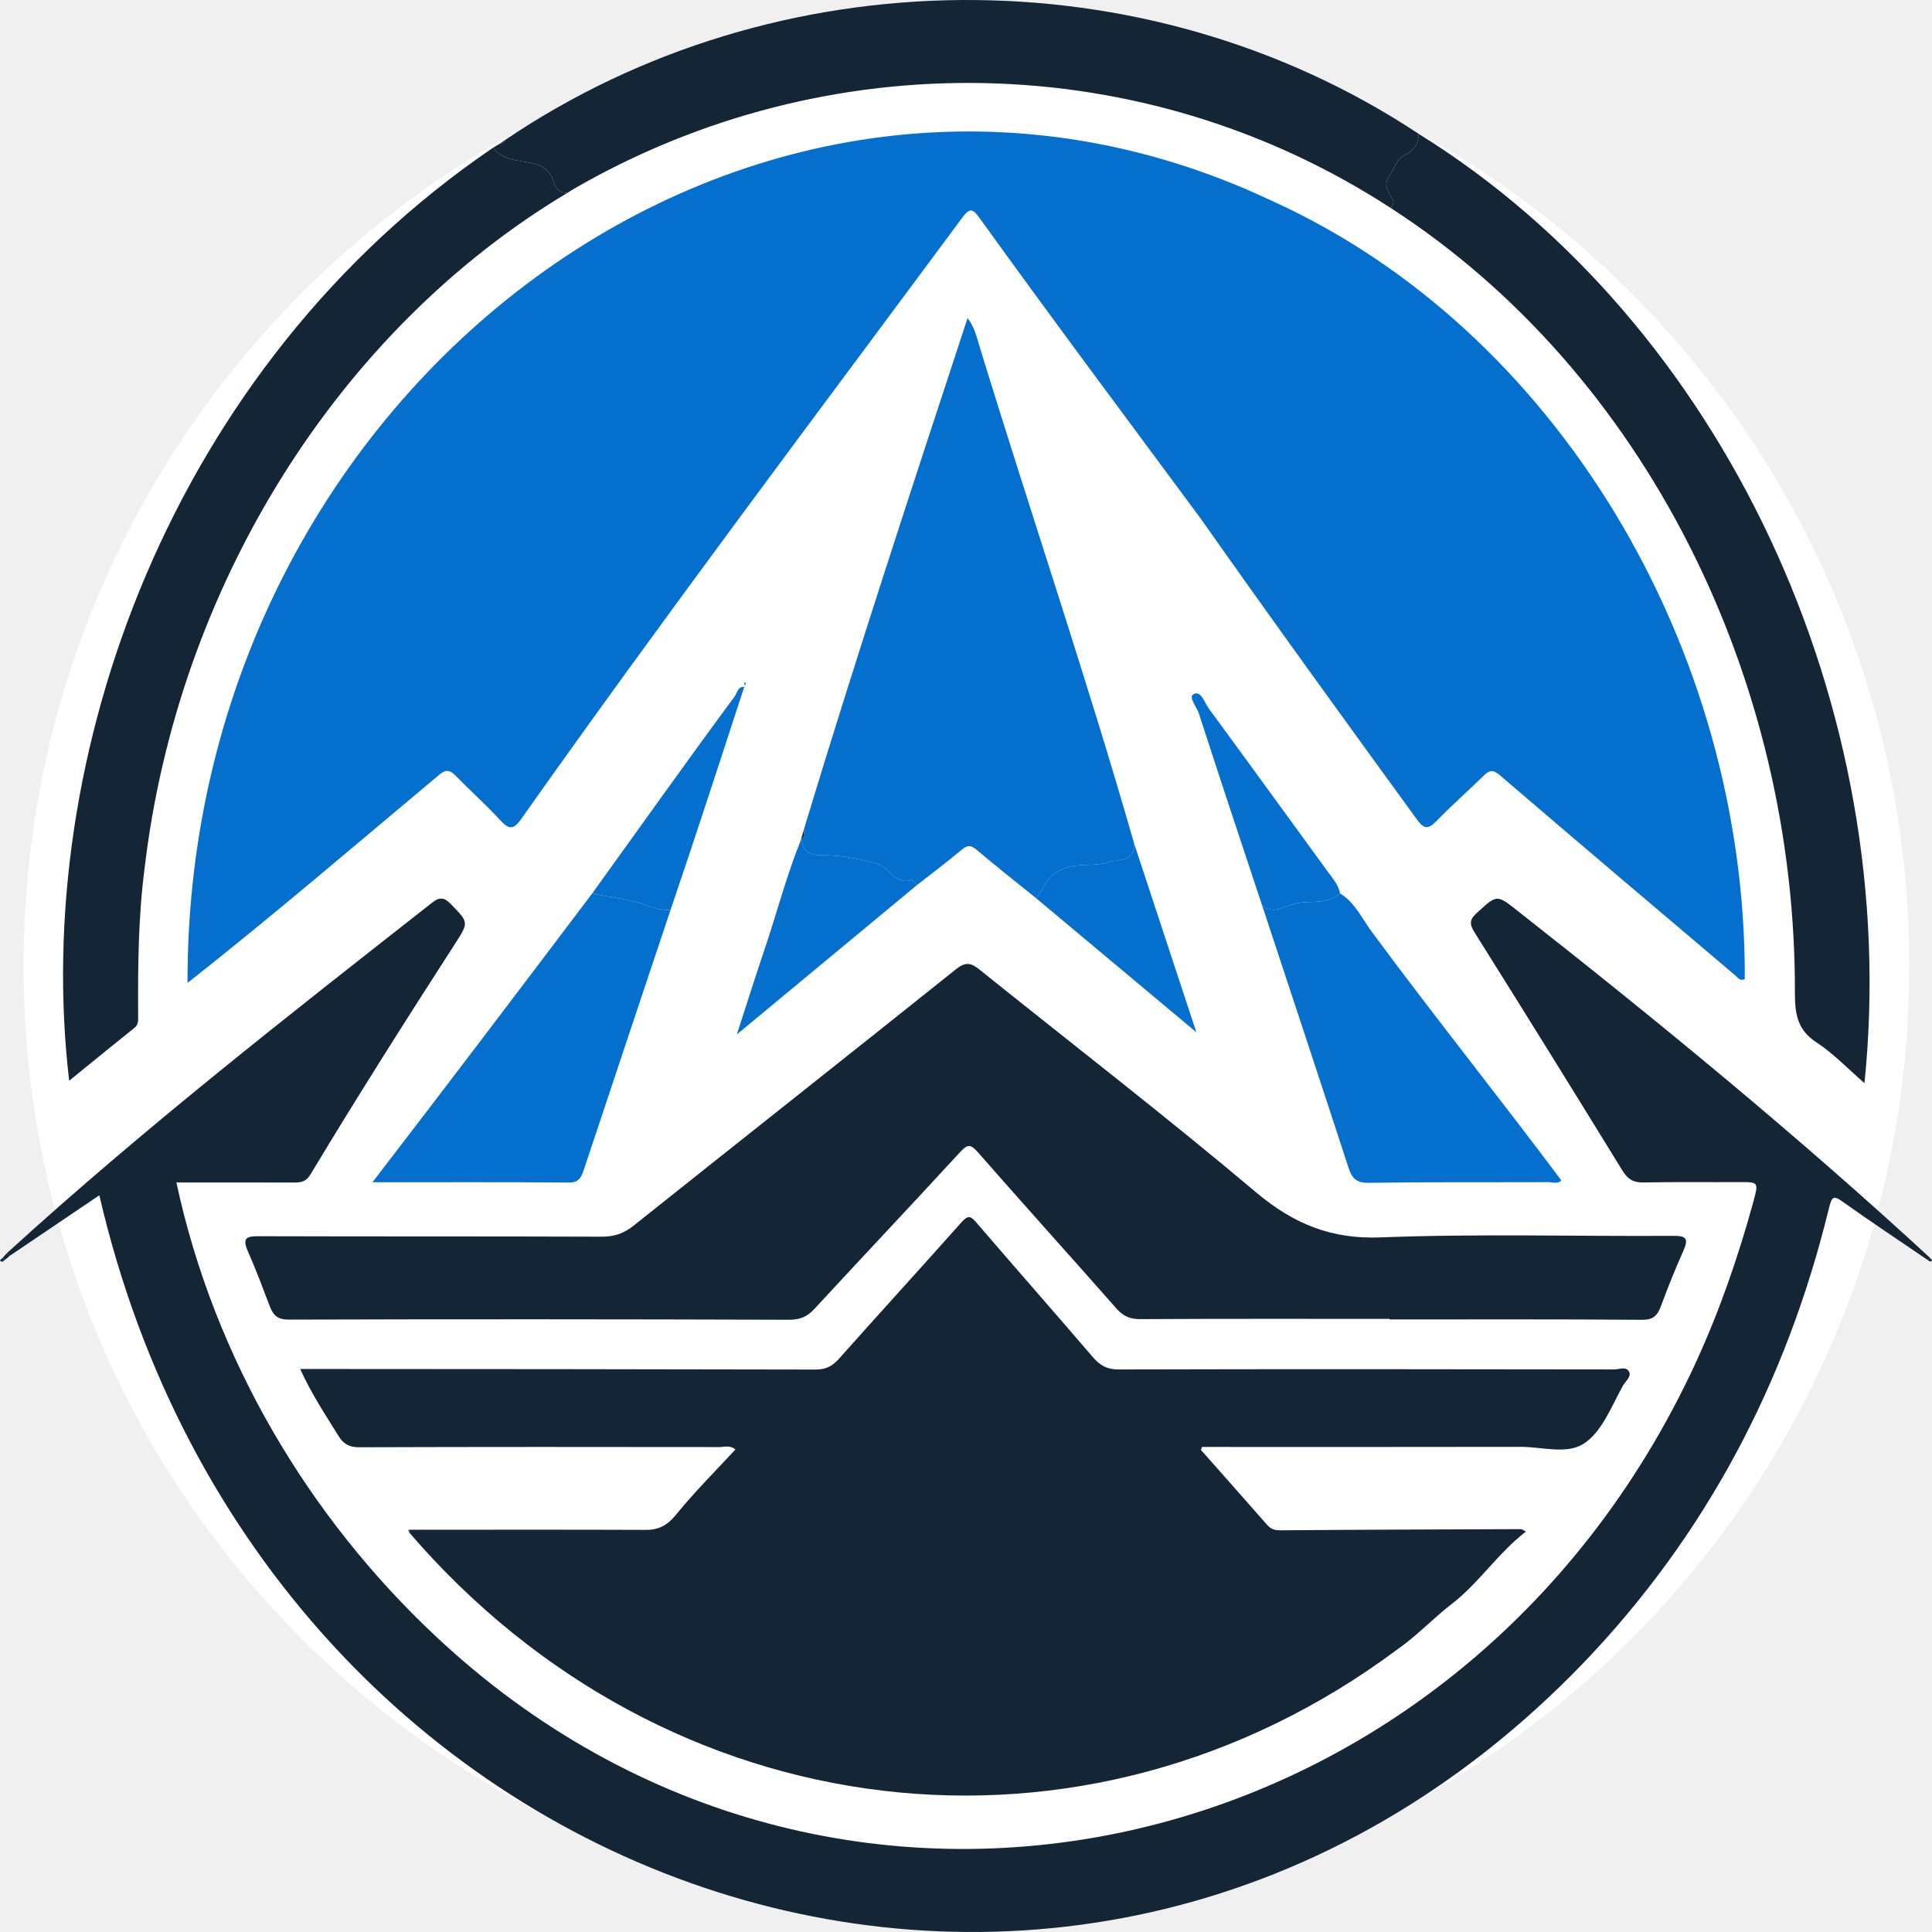
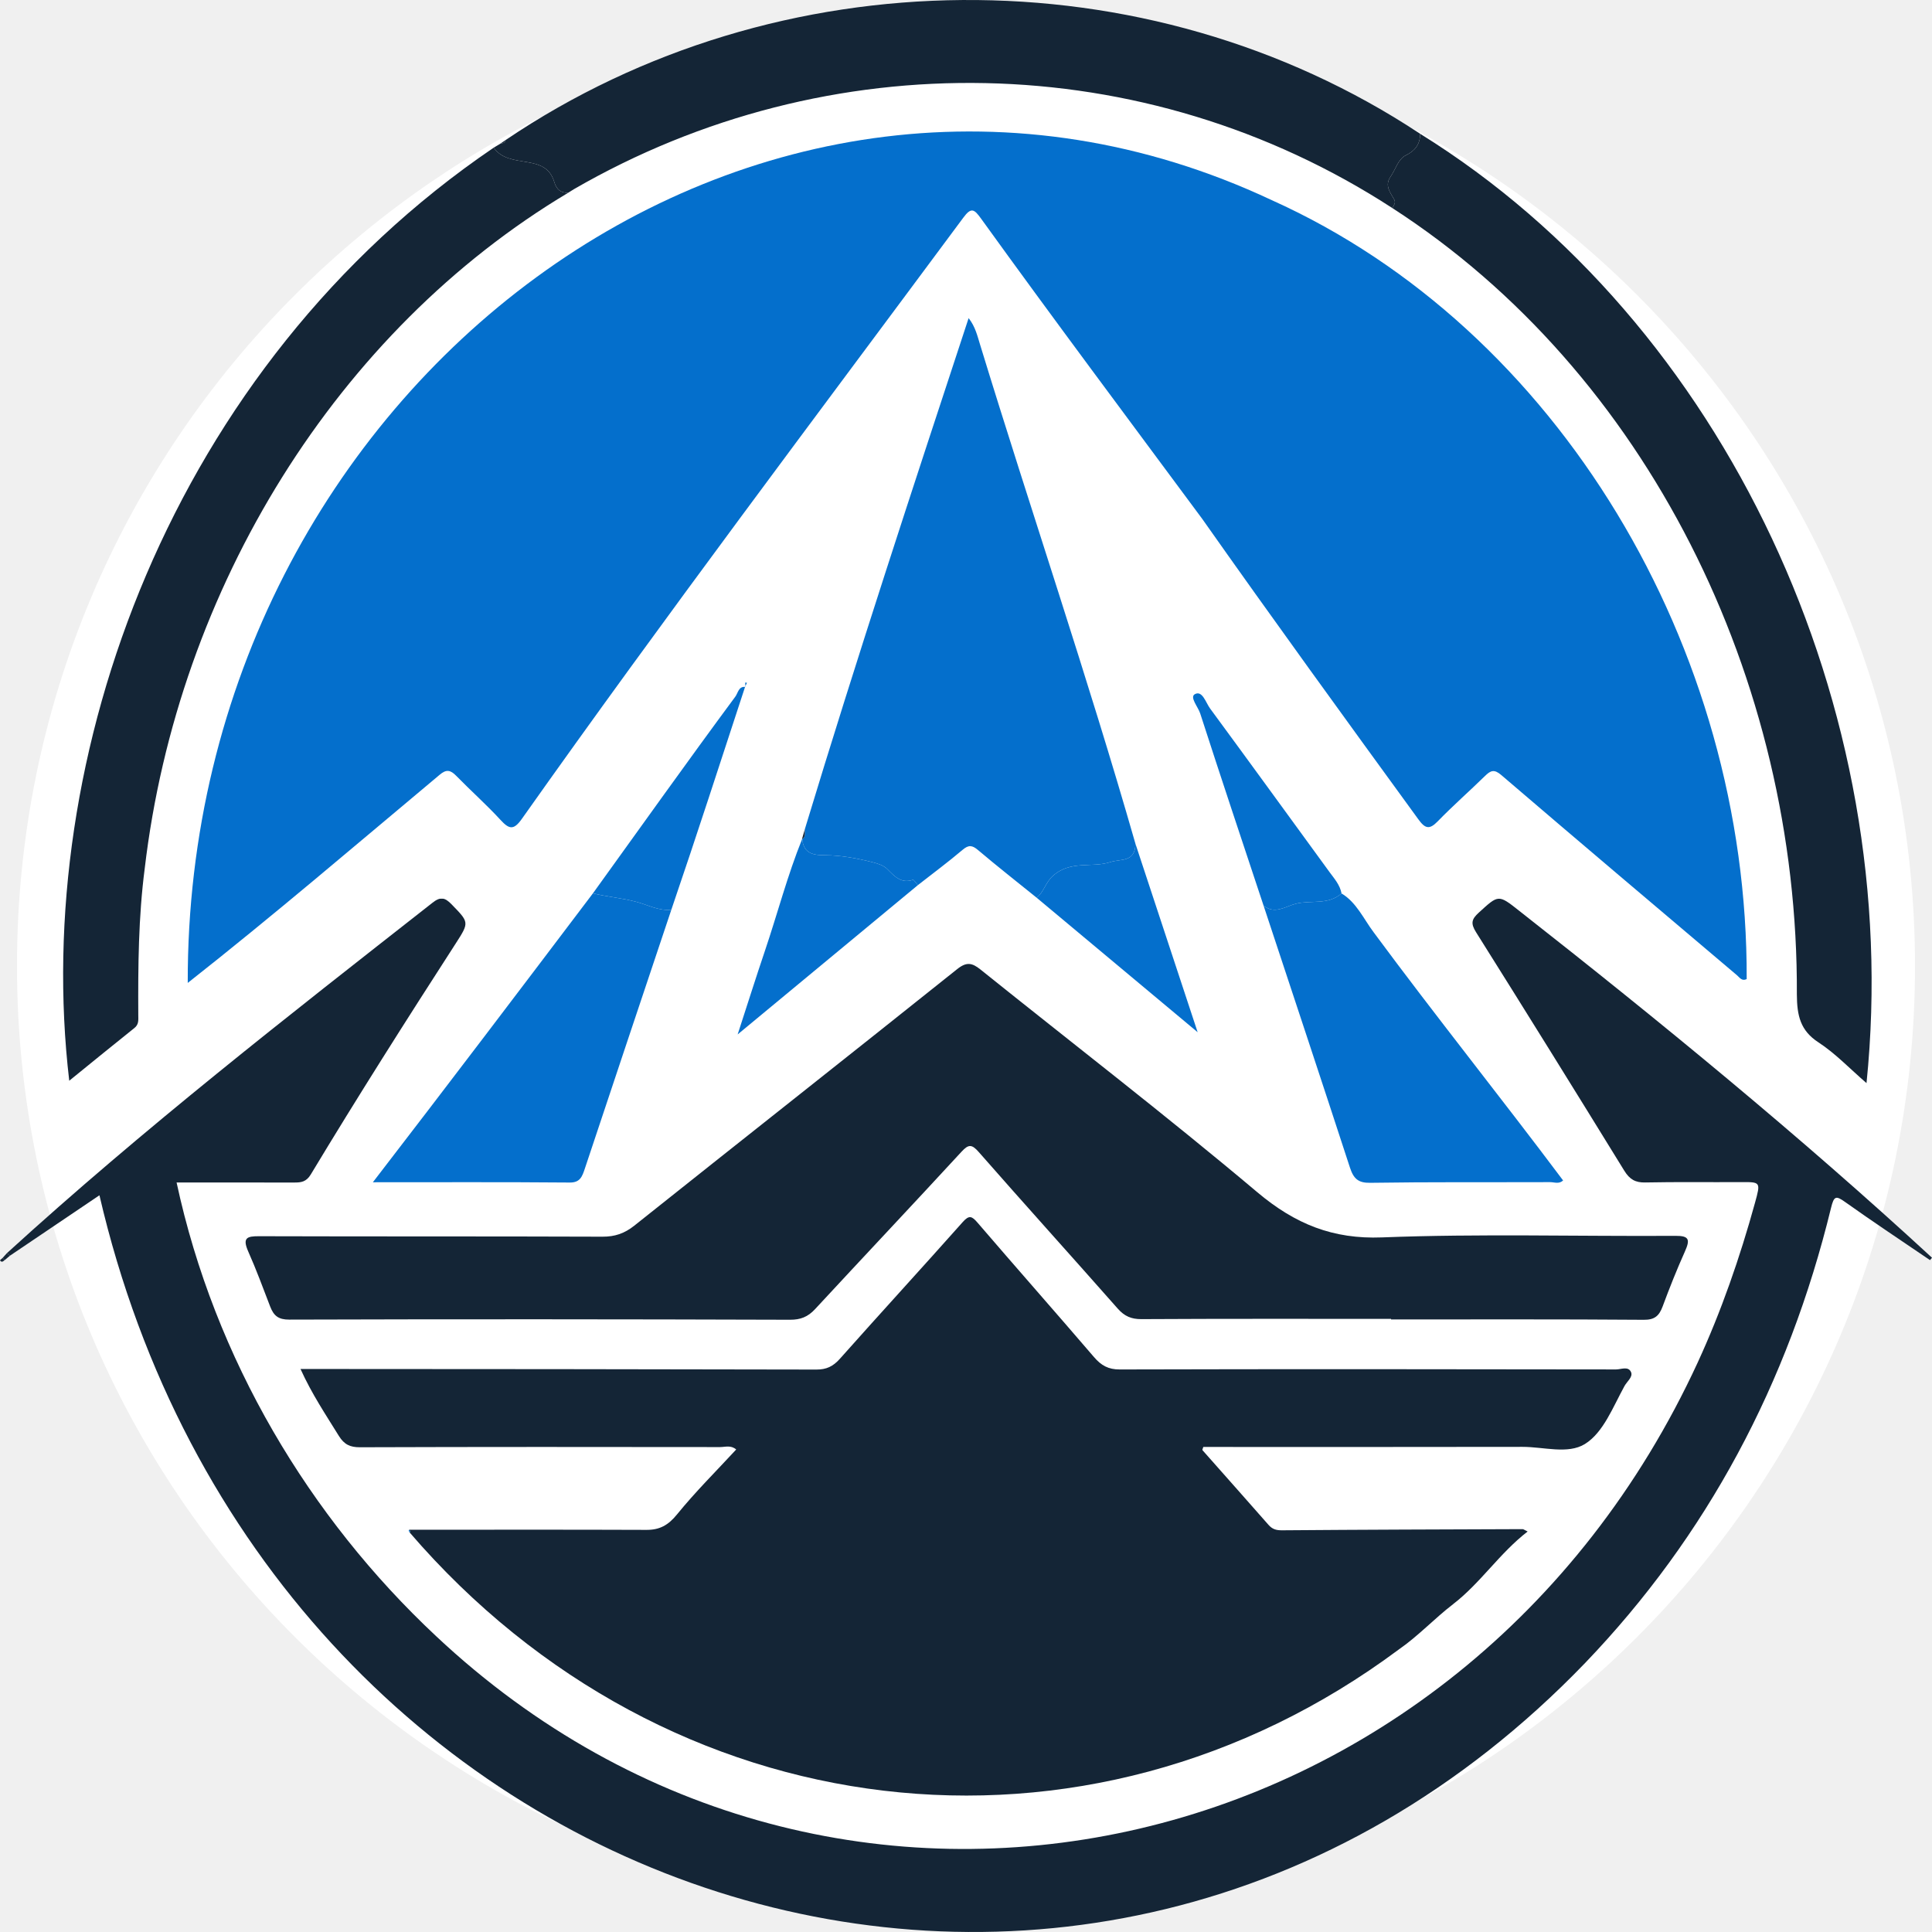
<svg xmlns="http://www.w3.org/2000/svg" height="2048" viewBox="0 0 2048 2048" width="2048">
  <mask id="a" fill="#fff">
-     <path d="m0 0h2038.399v1095.506h-2038.399z" fill="#fff" fill-rule="evenodd" />
-   </mask>
-   <mask id="b" fill="#fff">
-     <path d="m0 0h4.344v4.16h-4.344z" fill="#fff" fill-rule="evenodd" />
+     <path d="m0 0h2040.629v1095.506h-2040.629z" fill="#fff" fill-rule="evenodd" />
  </mask>
  <g fill="none" fill-rule="evenodd">
-     <ellipse cx="1024.5" cy="1024" fill="#fff" rx="999.5" ry="1006" />
-     <path d="m198.797 1041.948c-1.587-632.551 603.549-1085.793 1147.851-829.778 302.653 136.244 504.335 473.993 502.888 825.695-5.125 2.543-7.491-1.692-10.12-3.921-83.399-70.651-166.82-141.27-249.827-212.448-7.48-6.415-11.272-4.682-17.111 1.03-16.582 16.227-33.981 31.513-50.158 48.184-8.874 9.144-13.385 7.635-20.608-2.419-76.733-105.557-153.621-211.569-228.732-318.318-78.253-105.798-157.022-211.104-233.983-317.998-7.342-10.201-10.503-12.837-19.127-1.02-156.695 211.493-315.08 421.557-467.161 636.902-8.752 12.482-13.562 11.276-22.702 1.32-14.979-16.316-31.509-30.972-46.949-46.817-6.079-6.239-10.506-7.063-17.54-1.044-88.685 74.271-175.995 149.104-266.72 220.63" fill="#046fcc" />
+     <circle cx="1024" cy="1024" fill="#fff" r="1006" />
+     <path d="m199.014 1041.948c-1.589-632.551 604.21-1085.793 1149.107-829.778 302.984 136.244 504.887 473.993 503.438 825.695-5.13 2.543-7.499-1.692-10.131-3.921-83.49-70.651-167.002-141.27-250.101-212.448-7.488-6.415-11.285-4.682-17.129 1.03-16.6 16.227-34.018 31.513-50.213 48.184-8.884 9.144-13.4 7.635-20.631-2.419-76.817-105.557-153.789-211.569-228.982-318.318-78.339-105.798-157.194-211.104-234.239-317.998-7.35-10.201-10.514-12.837-19.148-1.02-156.867 211.493-315.424 421.557-467.672 636.902-8.762 12.482-13.576 11.276-22.727 1.32-14.995-16.316-31.543-30.972-47.001-46.817-6.085-6.239-10.518-7.063-17.559-1.044-88.782 74.271-176.188 149.104-267.012 220.63" fill="#046fcc" />
    <g fill="#142536">
-       <path d="m433.23 1621.599c83.828-.014 167.653-.196 251.482.131 13.632.052 22.795-4.827 32.115-16.32 19.502-24.061 41.457-45.831 62.723-68.893-5.688-4.889-11.702-2.549-17.143-2.556-127.129-.152-254.255-.252-381.381.196-10.24.034-16.569-2.873-22.24-12.082-13.725-22.273-28.348-43.899-40.592-70.895 182.331.1 364.036.155 546.296.61 10.442.028 17.576-3.232 24.812-11.383 43.131-48.584 87.002-96.407 130.127-144.994 6.819-7.686 9.718-6.277 15.694.689 40.896 47.675 82.418 94.732 123.285 142.438 7.717 9.006 15.254 13.178 27.21 13.143 175.197-.469 350.398-.3 525.598-.021 5.367.007 13.036-3.797 15.883 2.887 2.167 5.092-4.251 9.808-6.883 14.584-12.234 22.18-22.365 49.456-42.012 61.6-17.973 11.107-43.746 2.953-66.07 2.997-112.679.234-225.359.107-337.958.107-.404 1.395-1.257 2.994-.917 3.376 23.276 26.428 46.738 52.667 69.927 79.184 4.155 4.751 8.361 5.826 14.347 5.781 84.922-.668 169.846-.927 254.771-1.223.853-.003 1.706.775 5.296 2.518-29.758 22.931-49.767 54.541-79.077 77.107-19.451 14.976-37.033 33.894-57.414 47.967-331.036 246.714-774.377 193.733-1047.467-124.206.34-.248.984-.748.962-.785-.407-.686-.898-1.316-1.372-1.957" />
-       <path d="m0 375.863c144.39-131.796 297.655-251.34 450.519-371.347 8.361-6.663 13.122-5.778 20.172 1.499 18.589 19.183 19.079 19.004 4.662 41.36-52.214 80.972-103.844 162.372-153.627 245.094-4.751 7.893-10.205 8.575-17.3 8.561-41.076-.083-82.148-.041-124.805-.041 40.226 187.312 140.642 355.172 274.693 480.811 423.614 398.257 1087.405 249.635 1336.027-290.064 24.975-54.413 44.593-110.977 60.588-169.069 6.165-22.397 6.127-22.201-15.325-22.07-33.644.207-67.298-.317-100.929.372-10.224.21-16.367-3.132-22.096-12.444-51.967-84.524-104.248-168.828-156.968-252.815-5.922-9.436-4.722-13.826 2.879-20.761 20.791-18.966 20.58-19.569 42.406-2.267 149.504 117.512 296.918 238.362 437.502 368.057-.753.799-1.459 1.65-2.106 2.549-30.057-20.485-60.363-40.557-90.019-61.693-9.631-6.863-11.692-6.36-14.793 6.36-45.417 186.412-131.534 347.796-260.247 482.237-527.746 548.664-1397.275 264.043-1573.299-495.632-32.054 21.66-63.464 42.886-94.873 64.108-1.02-.934-2.042-1.871-3.062-2.804" mask="url(#a)" transform="translate(7.363 952.494)" />
-       <path d="m1472.968 1398.05c-88.128 0-176.252-.217-264.376.282-10.58.059-17.87-3.011-25.113-11.235-48.828-55.426-98.3-110.198-146.981-165.769-7.377-8.417-10.801-8.678-18.367-.458-51.431 55.891-103.501 111.101-155.06 166.858-7.662 8.286-15.431 11.293-26.517 11.259-176.787-.562-353.572-.692-530.356-.145-11.256.034-16.306-3.959-20.089-13.791-7.509-19.51-14.713-39.199-23.173-58.231-6.608-14.863-1.292-16.42 11.321-16.378 121.24.386 242.479.041 363.719.5 12.956.048 23.192-3.332 33.641-11.665 113.888-90.832 228.225-181.01 341.988-272.019 9.871-7.893 15.754-6.642 24.542.417 97.791 78.609 197.104 155.116 293.147 236.102 40.245 33.935 80.286 49.945 132.054 47.923 103.478-4.038 207.193-1.003 310.803-1.654 14.61-.093 15.61 3.979 9.926 16.692-8.518 19.055-16.283 38.531-23.545 58.179-3.831 10.373-8.861 14.208-19.983 14.123-89.189-.677-178.384-.377-267.579-.377 0-.203 0-.41 0-.613" />
+       <path d="m433.704 1621.599c83.92-.014 167.837-.196 251.757.131 13.647.052 22.82-4.827 32.15-16.32 19.524-24.061 41.503-45.831 62.792-68.893-5.694-4.889-11.715-2.549-17.161-2.556-127.268-.152-254.533-.252-381.798.196-10.251.034-16.587-2.873-22.265-12.082-13.74-22.273-28.379-43.899-40.636-70.895 182.53.1 364.434.155 546.894.61 10.453.028 17.595-3.232 24.839-11.383 43.178-48.584 87.097-96.407 130.269-144.994 6.827-7.686 9.728-6.277 15.711.689 40.941 47.675 82.508 94.732 123.42 142.438 7.725 9.006 15.271 13.178 27.239 13.143 175.389-.469 350.781-.3 526.173-.021 5.373.007 13.05-3.797 15.9 2.887 2.17 5.092-4.256 9.808-6.891 14.584-12.248 22.18-22.39 49.456-42.058 61.6-17.993 11.107-43.794 2.953-66.142 2.997-112.803.234-225.605.107-338.328.107-.404 1.395-1.258 2.994-.918 3.376 23.301 26.428 46.789 52.667 70.003 79.184 4.16 4.751 8.37 5.826 14.363 5.781 85.014-.668 170.032-.927 255.05-1.223.854-.003 1.707.775 5.302 2.518-29.791 22.931-49.822 54.541-79.163 77.107-19.472 14.976-37.073 33.894-57.477 47.967-331.398 246.714-775.224 193.733-1048.613-124.206.34-.248.985-.748.963-.785-.408-.686-.899-1.316-1.374-1.957" />
+       <path d="m-0 375.863c144.548-131.796 297.981-251.34 451.012-371.347 8.37-6.663 13.137-5.778 20.194 1.499 18.609 19.183 19.1 19.004 4.667 41.36-52.271 80.972-103.957 162.372-153.795 245.094-4.757 7.893-10.216 8.575-17.319 8.561-41.121-.083-82.238-.041-124.941-.041 40.27 187.312 140.796 355.172 274.994 480.811 424.077 398.257 1088.594 249.635 1337.488-290.064 25.002-54.413 44.642-110.977 60.654-169.069 6.172-22.397 6.133-22.201-15.342-22.07-33.681.207-67.372-.317-101.04.372-10.235.21-16.385-3.132-22.12-12.444-52.024-84.524-104.362-168.828-157.139-252.815-5.928-9.436-4.728-13.826 2.882-20.761 20.814-18.966 20.602-19.569 42.453-2.267 149.668 117.512 297.242 238.362 437.981 368.057-.754.799-1.46 1.65-2.109 2.549-30.089-20.485-60.429-40.557-90.118-61.693-9.641-6.863-11.705-6.36-14.809 6.36-45.466 186.412-131.678 347.796-260.532 482.237-528.323 548.664-1398.803 264.043-1575.02-495.632-32.089 21.66-63.533 42.886-94.977 64.108-1.021-.934-2.044-1.871-3.065-2.804" mask="url(#a)" transform="translate(7.371 952.494)" />
+       <path d="m1474.579 1398.05c-88.224 0-176.445-.217-264.666.282-10.591.059-17.89-3.011-25.14-11.235-48.881-55.426-98.408-110.198-147.142-165.769-7.385-8.417-10.813-8.678-18.387-.458-51.488 55.891-103.614 111.101-155.23 166.858-7.671 8.286-15.448 11.293-26.546 11.259-176.981-.562-353.958-.692-530.936-.145-11.269.034-16.324-3.959-20.111-13.791-7.517-19.51-14.729-39.199-23.199-58.231-6.615-14.863-1.293-16.42 11.333-16.378 121.372.386 242.744.041 364.116.5 12.97.048 23.218-3.332 33.678-11.665 114.013-90.832 228.475-181.01 342.362-272.019 9.882-7.893 15.772-6.642 24.569.417 97.898 78.609 197.32 155.116 293.468 236.102 40.289 33.935 80.373 49.945 132.198 47.923 103.591-4.038 207.42-1.003 311.143-1.654 14.626-.093 15.627 3.979 9.937 16.692-8.528 19.055-16.301 38.531-23.571 58.179-3.835 10.373-8.871 14.208-20.005 14.123-89.286-.677-178.579-.377-267.872-.377 0-.203 0-.41 0-.613" />
    </g>
-     <path d="m1097.713 951.626c-20.743-16.778-41.714-33.243-62.088-50.52-6.13-5.195-9.923-5.709-16.28-.314-15.392 13.068-31.57 25.064-47.433 37.491-1.808-1.974-4.222-5.988-5.332-5.609-12.209 4.169-19.236-3.545-27.113-11.469-3.953-3.976-10.25-5.877-15.803-7.283-16.373-4.145-32.859-7.228-49.883-7.355-10.795-.079-23.042-.644-24.321-17.384 0 0-.276.4-.276.396 4.761-2.532 2.273-7.476 3.241-11.266 54.907-181.358 114.1-361.218 173.225-541.078 7.294 9.216 9.371 19.3 12.308 28.623 53.881 176.211 113.75 351.864 164.319 528.482-.074 20.061-15.645 15.931-26.302 19.438-19.983 6.577-42.544-2.319-61.447 15.014-7.621 6.99-9.33 17.009-16.816 22.835" fill="#046fcc" />
-     <path d="m1503.856 141.873c322.191 200.121 513.171 607.925 472.56 1006.265-17.842-15.424-33.096-31.596-50.922-43.21-19.079-12.427-22.699-28.189-22.83-50.72 1.629-335.269-159.382-659.789-428.333-833.65 1.337-2.891 4.04-5.347 1.908-9.202-4.149-7.5-10.416-14.608-3.748-24.185 5.303-7.61 7.922-18.473 16.011-22.47 9.887-4.889 15.068-11.441 15.354-22.828m-902.112 62.423c-244.515 146.052-413.508 418.67-448.518 716.483-6.694 51.709-7.066 103.404-6.797 155.282.029 5.237.689 9.829-4.081 13.64-22.917 18.301-45.619 36.912-69.026 55.922-40.396-343.486 108.047-756.964 449.438-989.08 16.46 23.507 54.666 4.968 64.041 36.044 2.433 8.448 7.089 12.034 14.943 11.71" fill="#142536" />
-     <path d="m601.744 204.296c-7.855.324-12.51-3.263-14.943-11.71-9.387-31.083-47.565-12.527-64.041-36.044 2.113-1.264 4.219-2.525 6.342-3.803 2.196-1.271 5.611-.434 6.268-4.279 288.21-194.981 678.231-198.65 968.486-6.587-.285 11.386-5.466 17.943-15.354 22.828-8.089 3.996-10.708 14.859-16.011 22.47-6.669 9.578-.401 16.685 3.748 24.185 2.132 3.855-.567 6.312-1.908 9.202-262.353-170.647-597.291-175.887-866.631-20.01-1.853 1.158-3.703 2.312-5.553 3.466z" fill="#142536" />
-     <path d="m1420.533 947.081c15.828 9.46 23.41 27.103 34.103 41.311 65.525 88.724 134.599 174.909 200.518 262.951-4.402 4.117-9.33 1.76-13.738 1.778-63.524.231-127.058-.262-190.573.706-12.516.193-17.527-4.217-21.413-16.148-30.191-92.689-60.915-185.176-91.468-277.717 11.92 9.767 23.353.717 34.398-2.026 16.005-3.969 33.926 1.692 48.174-10.856m-709.673 17.298c-30.56 91.449-61.174 182.878-91.577 274.385-2.837 8.541-5.078 14.866-15.918 14.774-69.686-.6-138.77-.27-208.534-.294 79.535-103.363 154.98-202.998 233.015-306.271 15.309 3.748 30.983 4.954 46.346 9.109 11.994 3.242 23.68 9.695 36.667 8.296m138.599-75.196c1.279 16.74 13.526 17.302 24.321 17.384 17.027.124 33.51 3.211 49.883 7.352 5.553 1.406 11.85 3.311 15.803 7.287 7.877 7.92 14.905 15.638 27.113 11.469 1.109-.382 3.523 3.635 5.332 5.609-62.463 51.798-124.926 103.6-190.827 158.255 10.497-32.288 19.377-60.484 28.829-88.459 13.366-39.561 23.904-80.211 39.546-118.897m248.253 62.443c7.486-5.826 9.195-15.844 16.816-22.835 18.903-17.333 41.464-8.437 61.447-15.014 10.657-3.507 26.229.624 26.302-19.438 21.525 65.29 43.051 130.58 65.891 199.866-59.068-49.407-114.763-95.993-170.455-142.579" fill="#046fcc" />
-     <path d="m1420.533 947.081c-14.248 12.547-32.169 6.887-48.174 10.856-11.045 2.742-22.478 11.793-34.398 2.026-22.471-67.86-45.144-135.63-67.09-203.673-2.254-6.987-11.42-17.309-5.659-20.437 7.967-4.331 11.561 8.968 16.146 15.204 42.323 57.6 84.29 115.507 126.385 173.3 5.123 7.032 11.051 13.505 12.789 22.724m-709.673 17.298c-12.988 1.399-24.674-5.054-36.667-8.296-15.363-4.155-31.038-5.361-46.346-9.109 50.152-69.6 99.833-139.582 150.774-208.513 2.892-3.897 3.504-11.245 10.66-10.253l-.282-.248c-25.86 78.878-51.325 157.907-78.138 236.419" fill="#046fcc" />
-     <path d="m852.427 878.311c-.971 3.793 1.52 8.734-3.241 11.269 1.08-3.755 2.161-7.514 3.241-11.269m-317.058-729.85c-.654 3.841-4.068 3.008-6.268 4.279 2.081-1.413 4.174-2.846 6.268-4.279" fill="#142536" />
-     <path d="m789.281 728.209c-.055-1.557-.109-3.118-.164-4.675.609.079 1.218.158 1.827.238-.657 1.388-1.314 2.777-1.959 4.176.013.01.295.262.295.262" fill="#046fcc" />
-     <path d="m10.424 1331.162c-1.853 1.568-3.706 3.132-5.559 4.699-.612-.882-1.279-1.716-2.001-2.498 1.5-1.667 3.001-3.338 4.498-5.006 1.02.934 2.042 1.871 3.062 2.804" fill="#142536" />
-     <path d="m433.23 1621.599c.474.641.965 1.271 1.372 1.957.022.038-.622.537-.962.785-.561-1.426-1.366-1.843-.41-2.742" fill="#046fcc" />
-     <path d="m602.149 204.015c1.85-1.154 3.697-2.308 5.55-3.466-1.847 1.154-3.7 2.308-5.55 3.466m-597.283 1131.846c-1.616 1.371-3.286 2.667-4.864.131-.083-.131 1.863-1.719 2.863-2.629.721.782 1.388 1.616 2.001 2.498" fill="#142536" />
-     <path d="m2.106 0c.785.968 2.414 2.47 2.225 2.815-1.417 2.553-2.914.896-4.331-.269.648-.896 1.35-1.747 2.106-2.546" fill="#142536" mask="url(#b)" transform="translate(2043.656 1333.23)" />
+     <path d="m1098.913 951.626c-20.766-16.778-41.759-33.243-62.156-50.52-6.137-5.195-9.934-5.709-16.298-.314-15.409 13.068-31.604 25.064-47.485 37.491-1.81-1.974-4.227-5.988-5.337-5.609-12.222 4.169-19.257-3.545-27.143-11.469-3.957-3.976-10.261-5.877-15.82-7.283-16.391-4.145-32.895-7.228-49.937-7.355-10.807-.079-23.067-.644-24.348-17.384 0 0-.276.4-.276.396 4.766-2.532 2.276-7.476 3.245-11.266 54.967-181.358 114.225-361.218 173.415-541.078 7.302 9.216 9.382 19.3 12.321 28.623 53.94 176.211 113.875 351.864 164.499 528.482-.074 20.061-15.663 15.931-26.331 19.438-20.005 6.577-42.591-2.319-61.514 15.014-7.629 6.99-9.34 17.009-16.834 22.835" fill="#046fcc" />
+     <path d="m1505.501 141.873c322.543 200.121 513.733 607.925 473.077 1006.265-17.861-15.424-33.132-31.596-50.977-43.21-19.1-12.427-22.724-28.189-22.855-50.72 1.63-335.269-159.556-659.789-428.802-833.65 1.338-2.891 4.044-5.347 1.91-9.202-4.153-7.5-10.428-14.608-3.752-24.185 5.309-7.61 7.931-18.473 16.028-22.47 9.898-4.889 15.085-11.441 15.371-22.828m-903.099 62.423c-244.782 146.052-413.961 418.67-449.009 716.483-6.702 51.709-7.074 103.404-6.804 155.282.029 5.237.69 9.829-4.086 13.64-22.942 18.301-45.669 36.912-69.102 55.922-40.44-343.486 108.165-756.964 449.93-989.08 16.478 23.507 54.726 4.968 64.111 36.044 2.436 8.448 7.096 12.034 14.96 11.71" fill="#142536" />
+     <path d="m602.402 204.296c-7.863.324-12.524-3.263-14.96-11.71-9.398-31.083-47.617-12.527-64.111-36.044 2.115-1.264 4.224-2.525 6.348-3.803 2.199-1.271 5.617-.434 6.275-4.279 288.525-194.981 678.973-198.65 969.546-6.587-.286 11.386-5.472 17.943-15.371 22.828-8.098 3.996-10.72 14.859-16.028 22.47-6.676 9.578-.401 16.685 3.752 24.185 2.134 3.855-.568 6.312-1.91 9.202-262.64-170.647-597.945-175.887-867.579-20.01-1.855 1.158-3.707 2.312-5.559 3.466z" fill="#142536" />
+     <path d="m1422.087 947.081c15.846 9.46 23.436 27.103 34.14 41.311 65.597 88.724 134.746 174.909 200.738 262.951-4.407 4.117-9.34 1.76-13.753 1.778-63.594.231-127.197-.262-190.782.706-12.53.193-17.547-4.217-21.437-16.148-30.224-92.689-60.981-185.176-91.568-277.717 11.933 9.767 23.378.717 34.435-2.026 16.022-3.969 33.963 1.692 48.227-10.856m-710.449 17.298c-30.593 91.449-61.241 182.878-91.677 274.385-2.84 8.541-5.084 14.866-15.935 14.774-69.763-.6-138.922-.27-208.762-.294 79.622-103.363 155.149-202.998 233.27-306.271 15.326 3.748 31.017 4.954 46.397 9.109 12.007 3.242 23.706 9.695 36.708 8.296m138.751-75.196c1.281 16.74 13.541 17.302 24.348 17.384 17.046.124 33.546 3.211 49.937 7.352 5.559 1.406 11.862 3.311 15.82 7.287 7.886 7.92 14.921 15.638 27.143 11.469 1.111-.382 3.527 3.635 5.337 5.609-62.532 51.798-125.063 103.6-191.035 158.255 10.508-32.288 19.398-60.484 28.86-88.459 13.381-39.561 23.93-80.211 39.59-118.897m248.525 62.443c7.494-5.826 9.205-15.844 16.834-22.835 18.923-17.333 41.509-8.437 61.514-15.014 10.669-3.507 26.257.624 26.331-19.438 21.549 65.29 43.098 130.58 65.963 199.866-59.133-49.407-114.889-95.993-170.642-142.579" fill="#046fcc" />
+     <path d="m1422.087 947.081c-14.263 12.547-32.205 6.887-48.227 10.856-11.057 2.742-22.502 11.793-34.435 2.026-22.496-67.86-45.194-135.63-67.163-203.673-2.256-6.987-11.432-17.309-5.665-20.437 7.976-4.331 11.574 8.968 16.163 15.204 42.369 57.6 84.382 115.507 126.523 173.3 5.129 7.032 11.063 13.505 12.803 22.724m-710.449 17.298c-13.002 1.399-24.701-5.054-36.708-8.296-15.38-4.155-31.072-5.361-46.397-9.109 50.207-69.6 99.942-139.582 150.938-208.513 2.895-3.897 3.508-11.245 10.672-10.253l-.282-.248c-25.888 78.878-51.382 157.907-78.223 236.419" fill="#046fcc" />
+     <path d="m853.359 878.311c-.972 3.793 1.521 8.734-3.245 11.269 1.082-3.755 2.163-7.514 3.245-11.269m-317.405-729.85c-.655 3.841-4.073 3.008-6.275 4.279 2.083-1.413 4.179-2.846 6.275-4.279" fill="#142536" />
+     <path d="m790.145 728.209c-.055-1.557-.109-3.118-.164-4.675.61.079 1.22.158 1.829.238-.658 1.388-1.316 2.777-1.961 4.176.013.01.295.262.295.262" fill="#046fcc" />
+     <path d="m10.436 1331.162c-1.855 1.568-3.71 3.132-5.565 4.699-.613-.882-1.281-1.716-2.003-2.498 1.502-1.667 3.004-3.338 4.503-5.006 1.021.934 2.044 1.871 3.065 2.804" fill="#142536" />
+     <path d="m433.704 1621.599c.475.641.966 1.271 1.374 1.957.022.038-.623.537-.963.785-.562-1.426-1.367-1.843-.411-2.742" fill="#046fcc" />
+     <path d="m602.808 204.015c1.852-1.154 3.701-2.308 5.556-3.466-1.849 1.154-3.704 2.308-5.556 3.466m-597.936 1131.846c-1.618 1.371-3.29 2.667-4.869.131-.083-.131 1.865-1.719 2.866-2.629.722.782 1.39 1.616 2.003 2.498" fill="#142536" />
  </g>
</svg>
